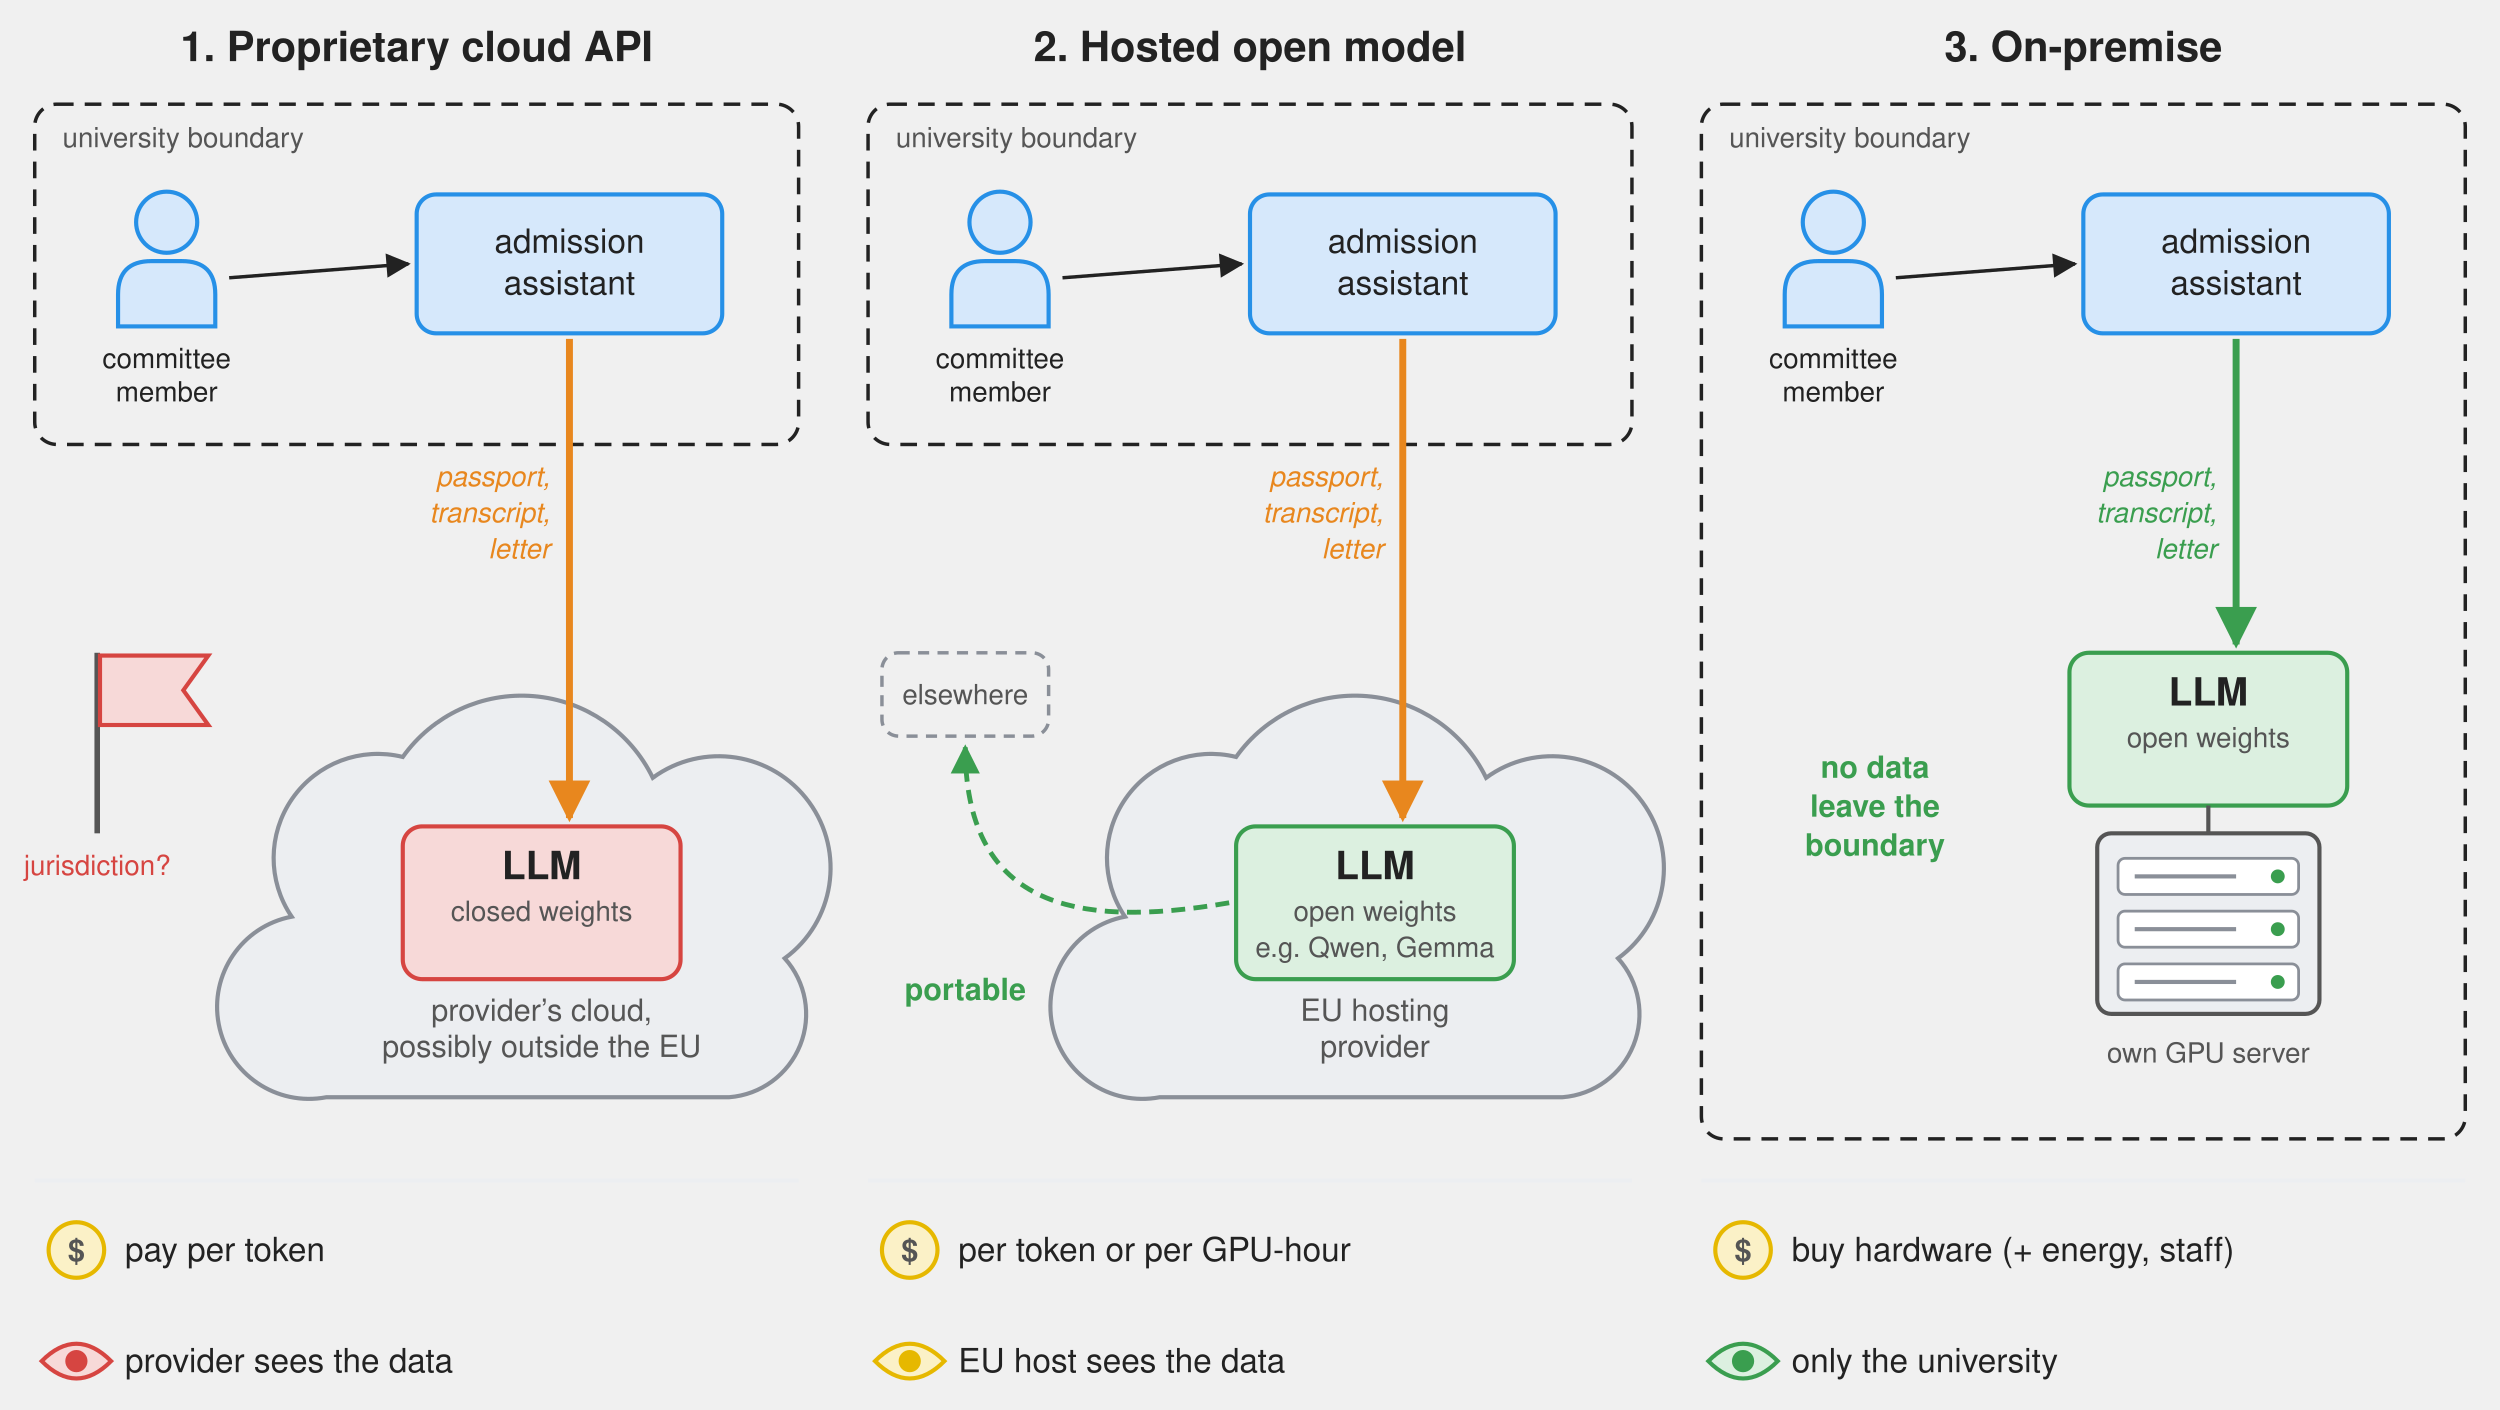
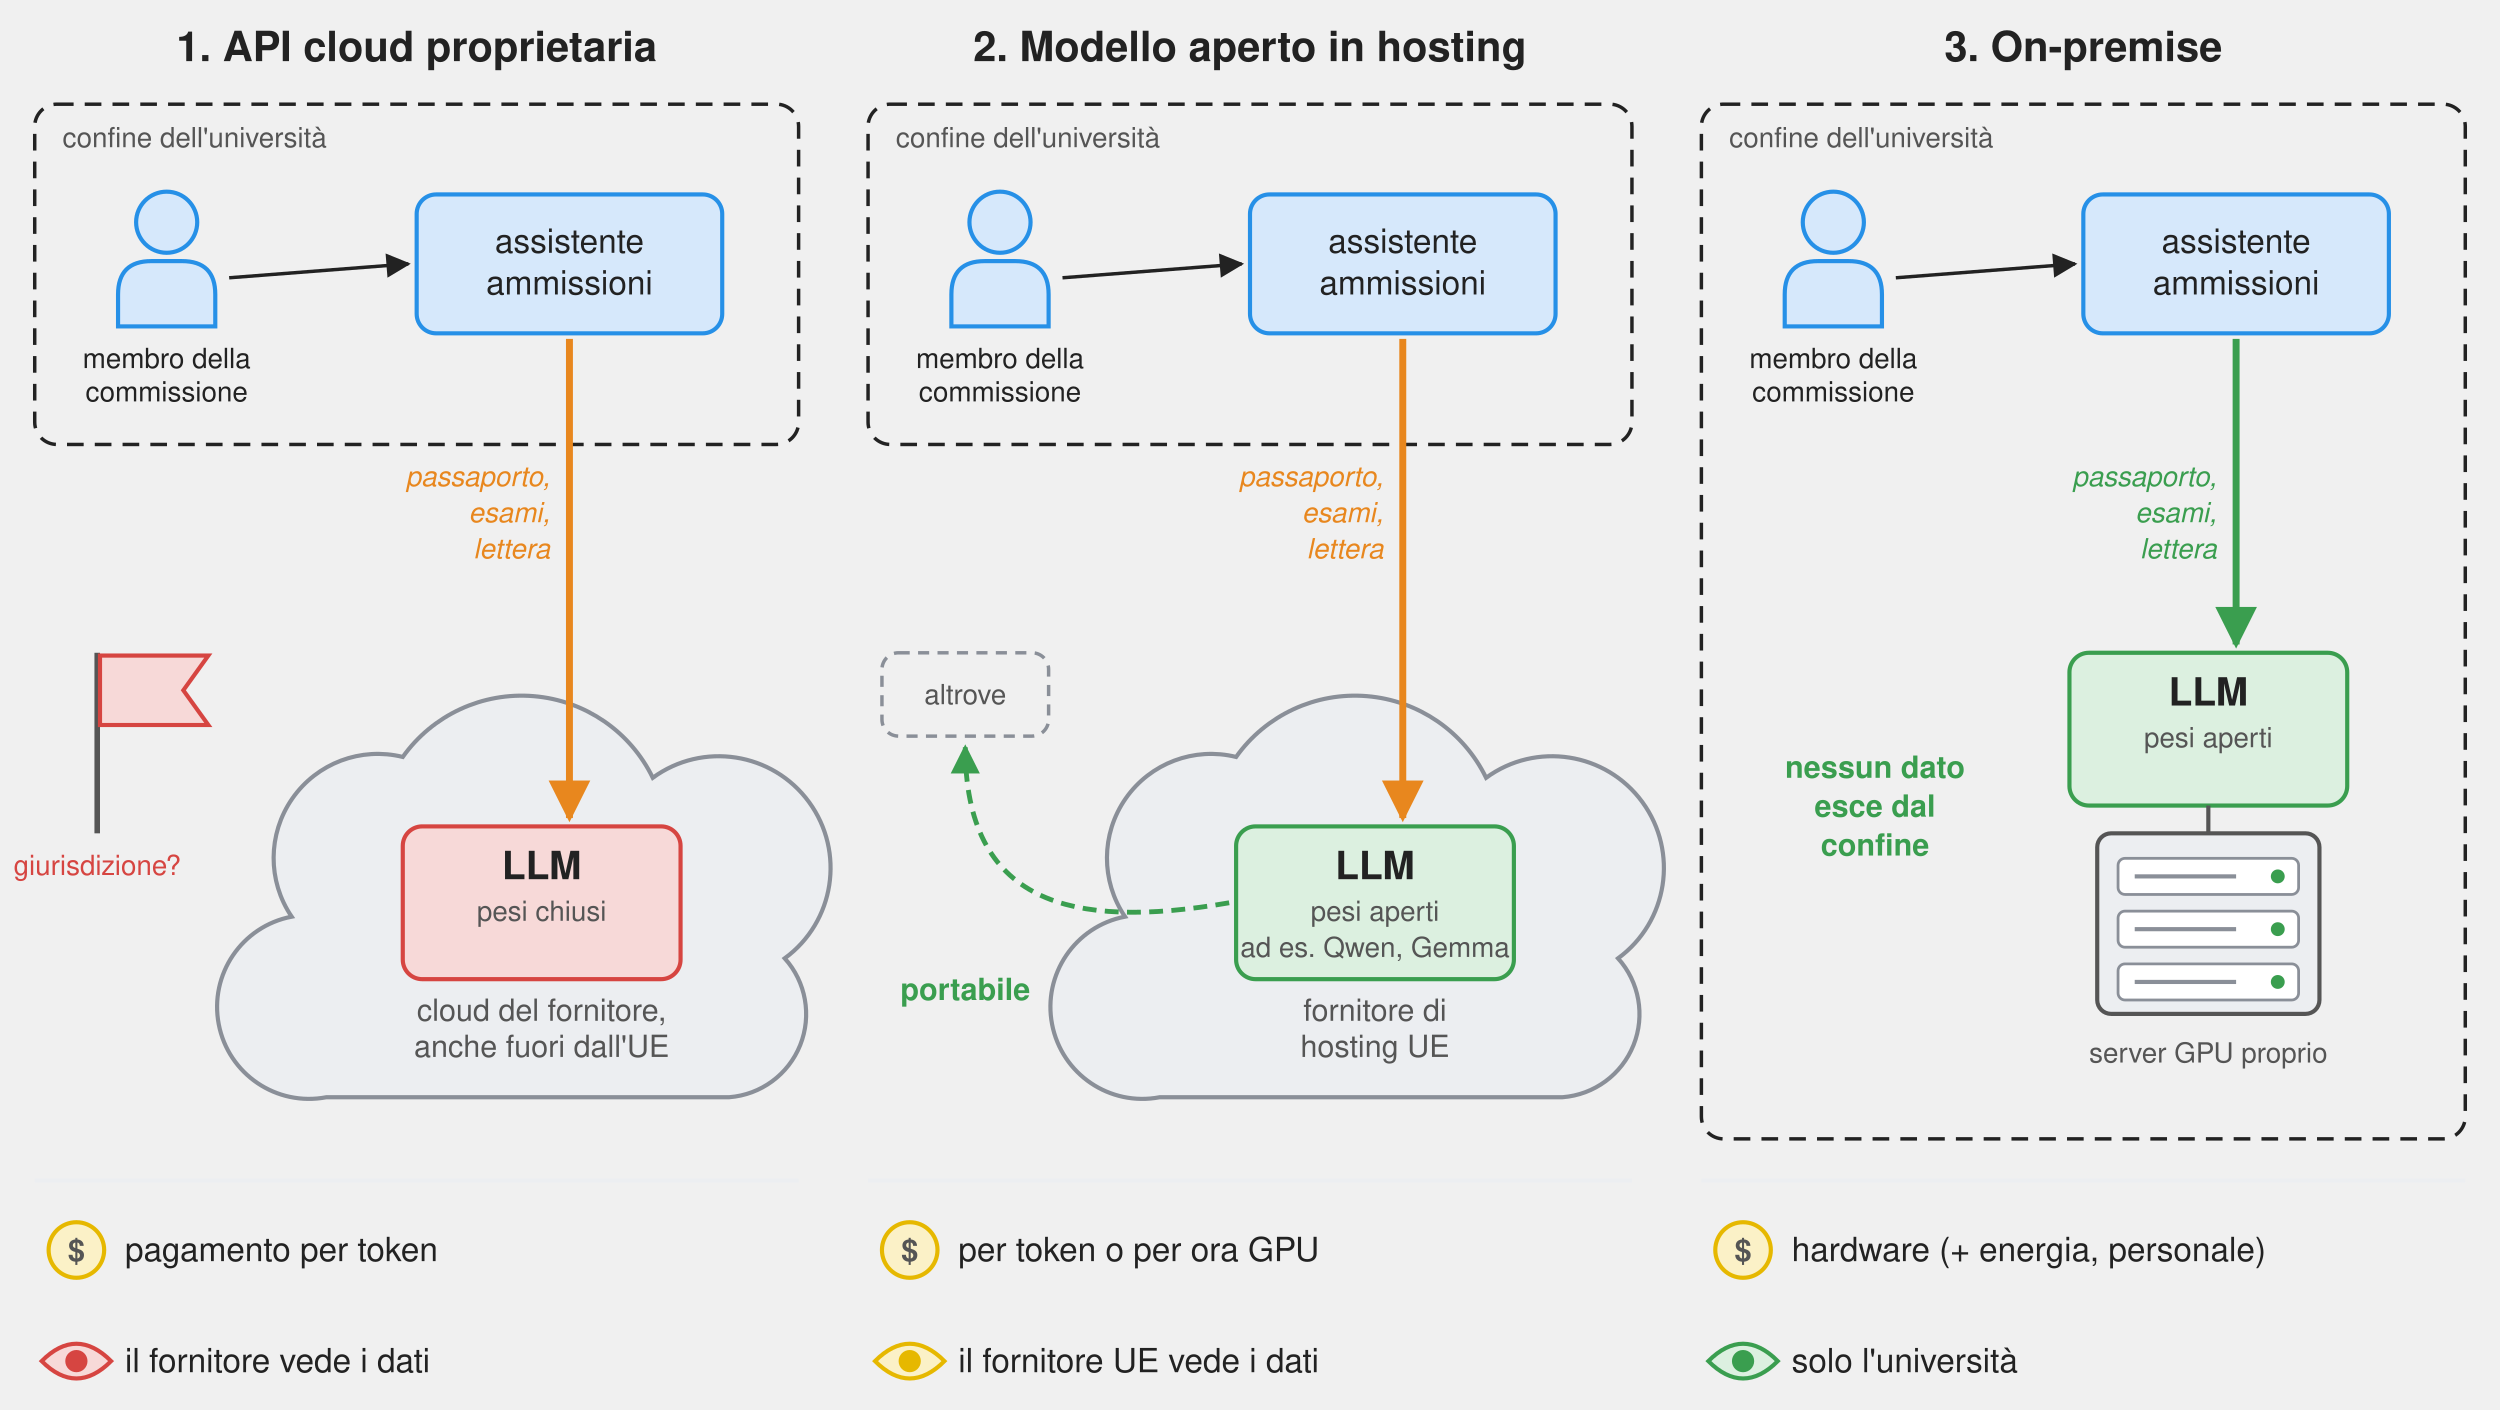
<svg xmlns="http://www.w3.org/2000/svg" viewBox="0 0 1800 1015" width="1800" height="1015" font-family="'Signika Negative', 'Helvetica Neue', Helvetica, Arial, sans-serif" fill="#222222">
  <defs>
    <marker id="arr" viewBox="0 0 10 10" refX="9" refY="5" markerWidth="7" markerHeight="7" orient="auto-start-reverse">
      <path d="M0,0 L10,5 L0,10 z" fill="#222222" />
    </marker>
    <marker id="arrO" viewBox="0 0 10 10" refX="9" refY="5" markerWidth="6" markerHeight="6" orient="auto-start-reverse">
      <path d="M0,0 L10,5 L0,10 z" fill="#e8871e" />
    </marker>
    <marker id="arrG" viewBox="0 0 10 10" refX="9" refY="5" markerWidth="6" markerHeight="6" orient="auto-start-reverse">
      <path d="M0,0 L10,5 L0,10 z" fill="#3a9e4f" />
    </marker>
    <marker id="arrP" viewBox="0 0 10 10" refX="9" refY="5" markerWidth="6" markerHeight="6" orient="auto-start-reverse">
      <path d="M0,0 L10,5 L0,10 z" fill="#8a8f98" />
    </marker>
  </defs>
-   <text x="300" y="44" text-anchor="middle" font-size="30" font-weight="bold">1. Proprietary cloud API</text>
+   <text x="300" y="44" text-anchor="middle" font-size="30" font-weight="bold">1. API cloud proprietaria</text>
  <rect x="25" y="75" width="550" height="245" rx="16" fill="none" stroke="#222222" stroke-width="2.5" stroke-dasharray="12 8" />
-   <text x="45" y="106" font-size="20" fill="#555555">university boundary</text>
+   <text x="45" y="106" font-size="20" fill="#555555">confine dell'università</text>
  <circle cx="120" cy="160" r="22" fill="#d6e8fb" stroke="#2690e7" stroke-width="3" />
  <path d="M85,235 L85,212 Q85,188 109,188 L131,188 Q155,188 155,212 L155,235 Z" fill="#d6e8fb" stroke="#2690e7" stroke-width="3" />
-   <text x="120" y="265" text-anchor="middle" font-size="20">committee</text>
-   <text x="120" y="289" text-anchor="middle" font-size="20">member</text>
+   <text x="120" y="265" text-anchor="middle" font-size="20">membro della</text>
+   <text x="120" y="289" text-anchor="middle" font-size="20">commissione</text>
  <rect x="300" y="140" width="220" height="100" rx="14" fill="#d6e8fb" stroke="#2690e7" stroke-width="3" />
-   <text x="410" y="182" text-anchor="middle" font-size="24">admission</text>
-   <text x="410" y="212" text-anchor="middle" font-size="24">assistant</text>
+   <text x="410" y="182" text-anchor="middle" font-size="24">assistente</text>
+   <text x="410" y="212" text-anchor="middle" font-size="24">ammissioni</text>
  <line x1="165" y1="200" x2="294" y2="190" stroke="#222222" stroke-width="2.5" marker-end="url(#arr)" />
  <path d="M235,790 L525,790 A60,60 0 0 0 565,690 A80,80 0 0 0 470,560 A105,105 0 0 0 290,545 A75,75 0 0 0 210,660 A65,65 0 0 0 235,790 Z" fill="#eceef1" stroke="#8a8f98" stroke-width="3" />
-   <text x="390" y="735" text-anchor="middle" font-size="22" fill="#555555">provider’s cloud,</text>
-   <text x="390" y="761" text-anchor="middle" font-size="22" fill="#555555">possibly outside the EU</text>
+   <text x="390" y="735" text-anchor="middle" font-size="22" fill="#555555">cloud del fornitore,</text>
+   <text x="390" y="761" text-anchor="middle" font-size="22" fill="#555555">anche fuori dall'UE</text>
  <rect x="290" y="595" width="200" height="110" rx="14" fill="#f7d9d8" stroke="#d64541" stroke-width="3" />
  <text x="390" y="633" text-anchor="middle" font-size="28" font-weight="bold">LLM</text>
-   <text x="390" y="663" text-anchor="middle" font-size="20" fill="#555555">closed weights</text>
+   <text x="390" y="663" text-anchor="middle" font-size="20" fill="#555555">pesi chiusi</text>
  <line x1="410" y1="244" x2="410" y2="589" stroke="#e8871e" stroke-width="5" marker-end="url(#arrO)" />
-   <text x="396" y="350" text-anchor="end" font-size="20" font-style="italic" fill="#e8871e">passport,</text>
-   <text x="396" y="376" text-anchor="end" font-size="20" font-style="italic" fill="#e8871e">transcript,</text>
-   <text x="396" y="402" text-anchor="end" font-size="20" font-style="italic" fill="#e8871e">letter</text>
+   <text x="396" y="350" text-anchor="end" font-size="20" font-style="italic" fill="#e8871e">passaporto,</text>
+   <text x="396" y="376" text-anchor="end" font-size="20" font-style="italic" fill="#e8871e">esami,</text>
+   <text x="396" y="402" text-anchor="end" font-size="20" font-style="italic" fill="#e8871e">lettera</text>
  <line x1="70" y1="470" x2="70" y2="600" stroke="#555555" stroke-width="4" />
  <path d="M72,472 L150,472 L132,497 L150,522 L72,522 Z" fill="#f7d9d8" stroke="#d64541" stroke-width="3" />
-   <text x="70" y="630" text-anchor="middle" font-size="20" fill="#d64541">jurisdiction?</text>
+   <text x="70" y="630" text-anchor="middle" font-size="20" fill="#d64541">giurisdizione?</text>
  <line x1="25" y1="850" x2="575" y2="850" stroke="#eceef1" stroke-width="3" />
  <circle cx="55" cy="900" r="20" fill="#fbf1c7" stroke="#e6b800" stroke-width="3" />
  <text x="55" y="908" text-anchor="middle" font-size="22" font-weight="bold" fill="#555555">$</text>
-   <text x="90" y="908" font-size="24">pay per token</text>
+   <text x="90" y="908" font-size="24">pagamento per token</text>
  <path d="M30,980 Q55,955 80,980 Q55,1005 30,980 Z" fill="#f7d9d8" stroke="#d64541" stroke-width="3" />
  <circle cx="55" cy="980" r="8" fill="#d64541" />
-   <text x="90" y="988" font-size="24">provider sees the data</text>
-   <text x="900" y="44" text-anchor="middle" font-size="30" font-weight="bold">2. Hosted open model</text>
+   <text x="90" y="988" font-size="24">il fornitore vede i dati</text>
+   <text x="900" y="44" text-anchor="middle" font-size="30" font-weight="bold">2. Modello aperto in hosting</text>
  <rect x="625" y="75" width="550" height="245" rx="16" fill="none" stroke="#222222" stroke-width="2.5" stroke-dasharray="12 8" />
-   <text x="645" y="106" font-size="20" fill="#555555">university boundary</text>
+   <text x="645" y="106" font-size="20" fill="#555555">confine dell'università</text>
  <circle cx="720" cy="160" r="22" fill="#d6e8fb" stroke="#2690e7" stroke-width="3" />
  <path d="M685,235 L685,212 Q685,188 709,188 L731,188 Q755,188 755,212 L755,235 Z" fill="#d6e8fb" stroke="#2690e7" stroke-width="3" />
-   <text x="720" y="265" text-anchor="middle" font-size="20">committee</text>
-   <text x="720" y="289" text-anchor="middle" font-size="20">member</text>
+   <text x="720" y="265" text-anchor="middle" font-size="20">membro della</text>
+   <text x="720" y="289" text-anchor="middle" font-size="20">commissione</text>
  <rect x="900" y="140" width="220" height="100" rx="14" fill="#d6e8fb" stroke="#2690e7" stroke-width="3" />
-   <text x="1010" y="182" text-anchor="middle" font-size="24">admission</text>
-   <text x="1010" y="212" text-anchor="middle" font-size="24">assistant</text>
+   <text x="1010" y="182" text-anchor="middle" font-size="24">assistente</text>
+   <text x="1010" y="212" text-anchor="middle" font-size="24">ammissioni</text>
  <line x1="765" y1="200" x2="894" y2="190" stroke="#222222" stroke-width="2.5" marker-end="url(#arr)" />
  <path d="M835,790 L1125,790 A60,60 0 0 0 1165,690 A80,80 0 0 0 1070,560 A105,105 0 0 0 890,545 A75,75 0 0 0 810,660 A65,65 0 0 0 835,790 Z" fill="#eceef1" stroke="#8a8f98" stroke-width="3" />
-   <text x="990" y="735" text-anchor="middle" font-size="22" fill="#555555">EU hosting</text>
-   <text x="990" y="761" text-anchor="middle" font-size="22" fill="#555555">provider</text>
+   <text x="990" y="735" text-anchor="middle" font-size="22" fill="#555555">fornitore di</text>
+   <text x="990" y="761" text-anchor="middle" font-size="22" fill="#555555">hosting UE</text>
  <rect x="890" y="595" width="200" height="110" rx="14" fill="#dcf0e0" stroke="#3a9e4f" stroke-width="3" />
  <text x="990" y="633" text-anchor="middle" font-size="28" font-weight="bold">LLM</text>
-   <text x="990" y="663" text-anchor="middle" font-size="20" fill="#555555">open weights</text>
-   <text x="990" y="689" text-anchor="middle" font-size="20" fill="#555555">e.g. Qwen, Gemma</text>
+   <text x="990" y="663" text-anchor="middle" font-size="20" fill="#555555">pesi aperti</text>
+   <text x="990" y="689" text-anchor="middle" font-size="20" fill="#555555">ad es. Qwen, Gemma</text>
  <line x1="1010" y1="244" x2="1010" y2="589" stroke="#e8871e" stroke-width="5" marker-end="url(#arrO)" />
-   <text x="996" y="350" text-anchor="end" font-size="20" font-style="italic" fill="#e8871e">passport,</text>
-   <text x="996" y="376" text-anchor="end" font-size="20" font-style="italic" fill="#e8871e">transcript,</text>
-   <text x="996" y="402" text-anchor="end" font-size="20" font-style="italic" fill="#e8871e">letter</text>
+   <text x="996" y="350" text-anchor="end" font-size="20" font-style="italic" fill="#e8871e">passaporto,</text>
+   <text x="996" y="376" text-anchor="end" font-size="20" font-style="italic" fill="#e8871e">esami,</text>
+   <text x="996" y="402" text-anchor="end" font-size="20" font-style="italic" fill="#e8871e">lettera</text>
  <rect x="635" y="470" width="120" height="60" rx="12" fill="none" stroke="#8a8f98" stroke-width="2.5" stroke-dasharray="8 6" />
-   <text x="695" y="507" text-anchor="middle" font-size="20" fill="#555555">elsewhere</text>
+   <text x="695" y="507" text-anchor="middle" font-size="20" fill="#555555">altrove</text>
  <path d="M885,650 C770,670 695,650 695,538" fill="none" stroke="#3a9e4f" stroke-width="3.5" stroke-dasharray="10 6" marker-end="url(#arrG)" />
-   <text x="695" y="720" text-anchor="middle" font-size="22" font-weight="bold" fill="#3a9e4f">portable</text>
+   <text x="695" y="720" text-anchor="middle" font-size="22" font-weight="bold" fill="#3a9e4f">portabile</text>
  <line x1="625" y1="850" x2="1175" y2="850" stroke="#eceef1" stroke-width="3" />
  <circle cx="655" cy="900" r="20" fill="#fbf1c7" stroke="#e6b800" stroke-width="3" />
  <text x="655" y="908" text-anchor="middle" font-size="22" font-weight="bold" fill="#555555">$</text>
-   <text x="690" y="908" font-size="24">per token or per GPU-hour</text>
+   <text x="690" y="908" font-size="24">per token o per ora GPU</text>
  <path d="M630,980 Q655,955 680,980 Q655,1005 630,980 Z" fill="#fbf1c7" stroke="#e6b800" stroke-width="3" />
  <circle cx="655" cy="980" r="8" fill="#e6b800" />
-   <text x="690" y="988" font-size="24">EU host sees the data</text>
+   <text x="690" y="988" font-size="24">il fornitore UE vede i dati</text>
  <text x="1500" y="44" text-anchor="middle" font-size="30" font-weight="bold">3. On-premise</text>
  <rect x="1225" y="75" width="550" height="745" rx="16" fill="none" stroke="#222222" stroke-width="2.5" stroke-dasharray="12 8" />
-   <text x="1245" y="106" font-size="20" fill="#555555">university boundary</text>
+   <text x="1245" y="106" font-size="20" fill="#555555">confine dell'università</text>
  <circle cx="1320" cy="160" r="22" fill="#d6e8fb" stroke="#2690e7" stroke-width="3" />
  <path d="M1285,235 L1285,212 Q1285,188 1309,188 L1331,188 Q1355,188 1355,212 L1355,235 Z" fill="#d6e8fb" stroke="#2690e7" stroke-width="3" />
-   <text x="1320" y="265" text-anchor="middle" font-size="20">committee</text>
-   <text x="1320" y="289" text-anchor="middle" font-size="20">member</text>
+   <text x="1320" y="265" text-anchor="middle" font-size="20">membro della</text>
+   <text x="1320" y="289" text-anchor="middle" font-size="20">commissione</text>
  <rect x="1500" y="140" width="220" height="100" rx="14" fill="#d6e8fb" stroke="#2690e7" stroke-width="3" />
-   <text x="1610" y="182" text-anchor="middle" font-size="24">admission</text>
-   <text x="1610" y="212" text-anchor="middle" font-size="24">assistant</text>
+   <text x="1610" y="182" text-anchor="middle" font-size="24">assistente</text>
+   <text x="1610" y="212" text-anchor="middle" font-size="24">ammissioni</text>
  <line x1="1365" y1="200" x2="1494" y2="190" stroke="#222222" stroke-width="2.5" marker-end="url(#arr)" />
  <rect x="1490" y="470" width="200" height="110" rx="14" fill="#dcf0e0" stroke="#3a9e4f" stroke-width="3" />
  <text x="1590" y="508" text-anchor="middle" font-size="28" font-weight="bold">LLM</text>
-   <text x="1590" y="538" text-anchor="middle" font-size="20" fill="#555555">open weights</text>
+   <text x="1590" y="538" text-anchor="middle" font-size="20" fill="#555555">pesi aperti</text>
  <line x1="1610" y1="244" x2="1610" y2="464" stroke="#3a9e4f" stroke-width="5" marker-end="url(#arrG)" />
-   <text x="1596" y="350" text-anchor="end" font-size="20" font-style="italic" fill="#3a9e4f">passport,</text>
-   <text x="1596" y="376" text-anchor="end" font-size="20" font-style="italic" fill="#3a9e4f">transcript,</text>
-   <text x="1596" y="402" text-anchor="end" font-size="20" font-style="italic" fill="#3a9e4f">letter</text>
+   <text x="1596" y="350" text-anchor="end" font-size="20" font-style="italic" fill="#3a9e4f">passaporto,</text>
+   <text x="1596" y="376" text-anchor="end" font-size="20" font-style="italic" fill="#3a9e4f">esami,</text>
+   <text x="1596" y="402" text-anchor="end" font-size="20" font-style="italic" fill="#3a9e4f">lettera</text>
  <rect x="1510" y="600" width="160" height="130" rx="10" fill="#eceef1" stroke="#555555" stroke-width="3" />
  <rect x="1525" y="618" width="130" height="26" rx="5" fill="#ffffff" stroke="#8a8f98" stroke-width="2" />
  <circle cx="1640" cy="631" r="5" fill="#3a9e4f" />
  <line x1="1537" y1="631" x2="1610" y2="631" stroke="#8a8f98" stroke-width="3" />
  <rect x="1525" y="656" width="130" height="26" rx="5" fill="#ffffff" stroke="#8a8f98" stroke-width="2" />
  <circle cx="1640" cy="669" r="5" fill="#3a9e4f" />
  <line x1="1537" y1="669" x2="1610" y2="669" stroke="#8a8f98" stroke-width="3" />
  <rect x="1525" y="694" width="130" height="26" rx="5" fill="#ffffff" stroke="#8a8f98" stroke-width="2" />
  <circle cx="1640" cy="707" r="5" fill="#3a9e4f" />
  <line x1="1537" y1="707" x2="1610" y2="707" stroke="#8a8f98" stroke-width="3" />
  <line x1="1590" y1="580" x2="1590" y2="600" stroke="#555555" stroke-width="3" />
-   <text x="1590" y="765" text-anchor="middle" font-size="20" fill="#555555">own GPU server</text>
-   <text x="1350" y="560" text-anchor="middle" font-size="22" fill="#3a9e4f" font-weight="bold">no data</text>
-   <text x="1350" y="588" text-anchor="middle" font-size="22" fill="#3a9e4f" font-weight="bold">leave the</text>
-   <text x="1350" y="616" text-anchor="middle" font-size="22" fill="#3a9e4f" font-weight="bold">boundary</text>
+   <text x="1590" y="765" text-anchor="middle" font-size="20" fill="#555555">server GPU proprio</text>
+   <text x="1350" y="560" text-anchor="middle" font-size="22" fill="#3a9e4f" font-weight="bold">nessun dato</text>
+   <text x="1350" y="588" text-anchor="middle" font-size="22" fill="#3a9e4f" font-weight="bold">esce dal</text>
+   <text x="1350" y="616" text-anchor="middle" font-size="22" fill="#3a9e4f" font-weight="bold">confine</text>
  <line x1="1225" y1="850" x2="1775" y2="850" stroke="#eceef1" stroke-width="3" />
  <circle cx="1255" cy="900" r="20" fill="#fbf1c7" stroke="#e6b800" stroke-width="3" />
  <text x="1255" y="908" text-anchor="middle" font-size="22" font-weight="bold" fill="#555555">$</text>
-   <text x="1290" y="908" font-size="24">buy hardware (+ energy, staff)</text>
+   <text x="1290" y="908" font-size="24">hardware (+ energia, personale)</text>
  <path d="M1230,980 Q1255,955 1280,980 Q1255,1005 1230,980 Z" fill="#dcf0e0" stroke="#3a9e4f" stroke-width="3" />
  <circle cx="1255" cy="980" r="8" fill="#3a9e4f" />
-   <text x="1290" y="988" font-size="24">only the university</text>
+   <text x="1290" y="988" font-size="24">solo l'università</text>
</svg>
